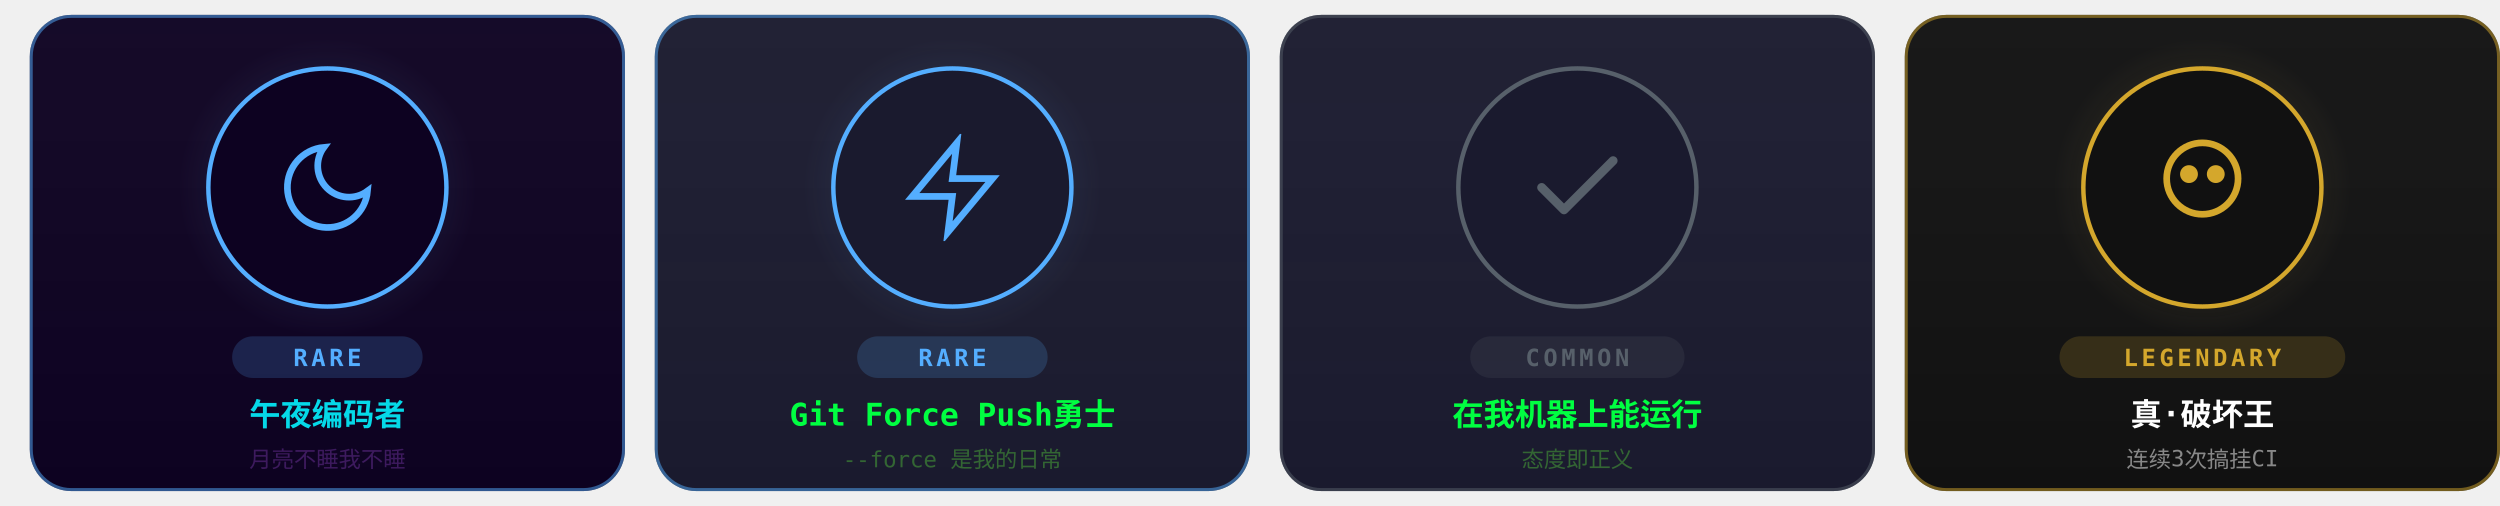
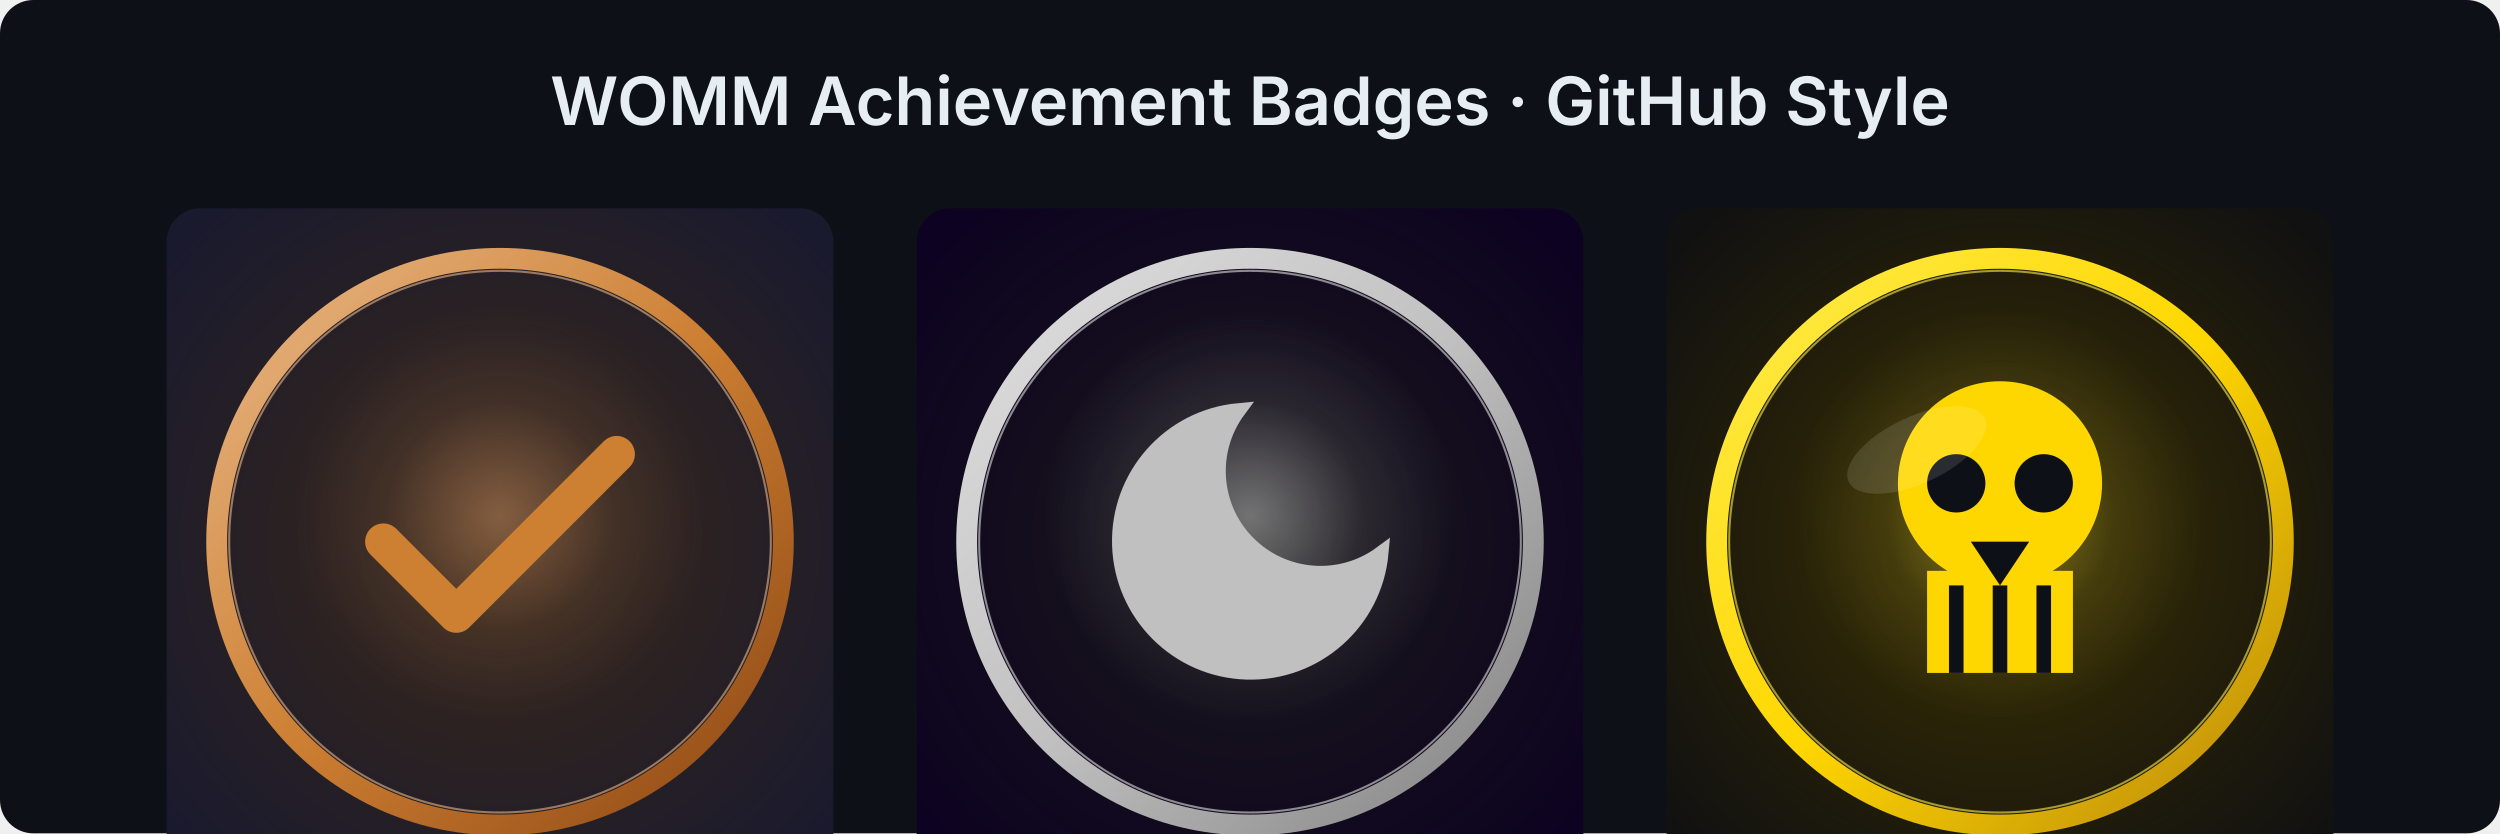
- <svg xmlns="http://www.w3.org/2000/svg" width="840" height="170" viewBox="0 0 840 170">
-   <defs>
-     <linearGradient id="bg" x1="0" y1="0" x2="0" y2="1">
-       <stop offset="0%" stop-color="#0d0221" stop-opacity="0.96" />
-       <stop offset="100%" stop-color="#0d0221" stop-opacity="1" />
-     </linearGradient>
-     <linearGradient id="bg2" x1="0" y1="0" x2="0" y2="1">
-       <stop offset="0%" stop-color="#1a1a2e" stop-opacity="0.96" />
-       <stop offset="100%" stop-color="#1a1a2e" stop-opacity="1" />
-     </linearGradient>
-     <linearGradient id="bg3" x1="0" y1="0" x2="0" y2="1">
-       <stop offset="0%" stop-color="#111111" stop-opacity="0.96" />
-       <stop offset="100%" stop-color="#111111" stop-opacity="1" />
-     </linearGradient>
-     <radialGradient id="g1" cx="50%" cy="50%" r="50%">
-       <stop offset="0%" stop-color="#79c0ff" stop-opacity="0.35" />
-       <stop offset="60%" stop-color="#79c0ff" stop-opacity="0.08" />
-       <stop offset="100%" stop-color="#79c0ff" stop-opacity="0" />
-     </radialGradient>
-     <radialGradient id="g2" cx="50%" cy="50%" r="50%">
-       <stop offset="0%" stop-color="#79c0ff" stop-opacity="0.35" />
-       <stop offset="60%" stop-color="#79c0ff" stop-opacity="0.08" />
-       <stop offset="100%" stop-color="#79c0ff" stop-opacity="0" />
-     </radialGradient>
-     <radialGradient id="g3" cx="50%" cy="50%" r="50%">
-       <stop offset="0%" stop-color="#f0d070" stop-opacity="0.35" />
-       <stop offset="60%" stop-color="#f0d070" stop-opacity="0.08" />
-       <stop offset="100%" stop-color="#f0d070" stop-opacity="0" />
-     </radialGradient>
-   </defs>
-   <g transform="translate(10, 5)">
-     <rect width="200" height="160" fill="url(#bg)" rx="14" />
-     <rect x="0.5" y="0.5" width="199" height="159" fill="none" stroke="#54aeff" stroke-width="1" rx="13.5" opacity="0.5" />
-     <circle cx="100" cy="58" r="50" fill="url(#g1)" />
-     <circle cx="100" cy="58" r="40" fill="#0d0221" stroke="#54aeff" stroke-width="1.5" />
-     <g transform="translate(82,40)" color="#54aeff">
-       <svg width="36" height="36" viewBox="0 0 24 24">
-         <path d="M21 12.79A9 9 0 1111.21 3 7 7 0 0021 12.79z" stroke="currentColor" stroke-width="1.5" fill="none" />
+ <svg xmlns="http://www.w3.org/2000/svg" width="600" height="200" viewBox="0 0 600 200">
+   <rect width="600" height="200" fill="#0d1117" rx="8" />
+   <text x="300" y="30" text-anchor="middle" fill="#e6edf3" font-family="system-ui, -apple-system, sans-serif" font-size="16" font-weight="600">WOMM Achievement Badges · GitHub Style</text>
+   <g transform="translate(40, 50)">
+     <defs>
+       <radialGradient id="bg-glow-works-on-my-machine" cx="50%" cy="50%" r="65%">
+         <stop offset="0%" stop-color="#3a2818" stop-opacity="1" />
+         <stop offset="100%" stop-color="#1a1a2e" stop-opacity="1" />
+       </radialGradient>
+       <radialGradient id="icon-glow-works-on-my-machine" cx="50%" cy="45%" r="40%">
+         <stop offset="0%" stop-color="#e0a070" stop-opacity="0.45" />
+         <stop offset="55%" stop-color="#e0a070" stop-opacity="0.10" />
+         <stop offset="100%" stop-color="#e0a070" stop-opacity="0" />
+       </radialGradient>
+       <linearGradient id="ring-works-on-my-machine" x1="0" y1="0" x2="1" y2="1">
+         <stop offset="0%" stop-color="#e8b888" />
+         <stop offset="50%" stop-color="#cd7f32" />
+         <stop offset="100%" stop-color="#8b4513" />
+       </linearGradient>
+     </defs>
+     <rect width="160" height="160" rx="8" fill="url(#bg-glow-works-on-my-machine)" />
+     <circle cx="80" cy="80" r="62" fill="url(#icon-glow-works-on-my-machine)" />
+     <g transform="translate(38,38)" color="#cd7f32">
+       <svg width="84" height="84" viewBox="0 0 24 24">
+         <path d="M20 6L9 17l-5-5" stroke="currentColor" stroke-width="2.5" stroke-linecap="round" stroke-linejoin="round" fill="none" />
      </svg>
    </g>
-     <rect x="68" y="108" width="64" height="14" rx="7" fill="#54aeff" opacity="0.18" />
-     <text x="100" y="118" fill="#54aeff" font-family="monospace" font-size="8" font-weight="bold" text-anchor="middle" letter-spacing="1.2">RARE</text>
-     <text x="100" y="138" fill="#05d9e8" font-family="monospace" font-size="10.5" font-weight="600" text-anchor="middle">午夜编码者</text>
-     <text x="100" y="152" fill="#3d1a5e" font-family="monospace" font-size="7.5" text-anchor="middle">月亮不睡我不睡</text>
+     <circle cx="80" cy="80" r="68" fill="none" stroke="url(#ring-works-on-my-machine)" stroke-width="5" />
+     <circle cx="80" cy="80" r="65" fill="none" stroke="#e8b888" stroke-width="0.5" opacity="0.6" />
+     <text x="80" y="180" text-anchor="middle" fill="#cd7f32" font-family="system-ui, -apple-system, sans-serif" font-size="11" font-weight="500">Bronze</text>
  </g>
-   <g transform="translate(220, 5)">
-     <rect width="200" height="160" fill="url(#bg2)" rx="14" />
-     <rect x="0.5" y="0.5" width="199" height="159" fill="none" stroke="#54aeff" stroke-width="1" rx="13.5" opacity="0.5" />
-     <circle cx="100" cy="58" r="50" fill="url(#g2)" />
-     <circle cx="100" cy="58" r="40" fill="#1a1a2e" stroke="#54aeff" stroke-width="1.5" />
-     <g transform="translate(82,40)" color="#54aeff">
-       <svg width="36" height="36" viewBox="0 0 24 24">
-         <polygon points="13,2 3,14 12,14 11,22 21,10 12,10" stroke="currentColor" stroke-width="1.5" fill="none" />
+   <g transform="translate(220, 50)">
+     <defs>
+       <radialGradient id="bg-glow-midnight-coder" cx="50%" cy="50%" r="65%">
+         <stop offset="0%" stop-color="#1a1a1a" stop-opacity="1" />
+         <stop offset="100%" stop-color="#0d0221" stop-opacity="1" />
+       </radialGradient>
+       <radialGradient id="icon-glow-midnight-coder" cx="50%" cy="45%" r="40%">
+         <stop offset="0%" stop-color="#e0e0e0" stop-opacity="0.45" />
+         <stop offset="55%" stop-color="#e0e0e0" stop-opacity="0.10" />
+         <stop offset="100%" stop-color="#e0e0e0" stop-opacity="0" />
+       </radialGradient>
+       <linearGradient id="ring-midnight-coder" x1="0" y1="0" x2="1" y2="1">
+         <stop offset="0%" stop-color="#e0e0e0" />
+         <stop offset="50%" stop-color="#c0c0c0" />
+         <stop offset="100%" stop-color="#808080" />
+       </linearGradient>
+     </defs>
+     <rect width="160" height="160" rx="8" fill="url(#bg-glow-midnight-coder)" />
+     <circle cx="80" cy="80" r="62" fill="url(#icon-glow-midnight-coder)" />
+     <g transform="translate(38,38)" color="#c0c0c0">
+       <svg width="84" height="84" viewBox="0 0 24 24">
+         <path d="M21 12.79A9 9 0 1111.21 3 7 7 0 0021 12.79z" fill="currentColor" stroke="currentColor" stroke-width="1" />
      </svg>
    </g>
-     <rect x="68" y="108" width="64" height="14" rx="7" fill="#54aeff" opacity="0.18" />
-     <text x="100" y="118" fill="#54aeff" font-family="monospace" font-size="8" font-weight="bold" text-anchor="middle" letter-spacing="1.2">RARE</text>
-     <text x="100" y="138" fill="#00ff41" font-family="monospace" font-size="10.5" font-weight="600" text-anchor="middle">Git Force Push勇士</text>
-     <text x="100" y="152" fill="#336633" font-family="monospace" font-size="7.5" text-anchor="middle">--force 是我的日常</text>
+     <circle cx="80" cy="80" r="68" fill="none" stroke="url(#ring-midnight-coder)" stroke-width="5" />
+     <circle cx="80" cy="80" r="65" fill="none" stroke="#e0e0e0" stroke-width="0.5" opacity="0.6" />
+     <text x="80" y="180" text-anchor="middle" fill="#c0c0c0" font-family="system-ui, -apple-system, sans-serif" font-size="11" font-weight="500">Silver</text>
  </g>
-   <g transform="translate(430, 5)">
-     <rect width="200" height="160" fill="url(#bg2)" rx="14" />
-     <rect x="0.5" y="0.5" width="199" height="159" fill="none" stroke="#57606a" stroke-width="1" rx="13.5" opacity="0.5" />
-     <circle cx="100" cy="58" r="50" fill="none" />
-     <circle cx="100" cy="58" r="40" fill="#1a1a2e" stroke="#57606a" stroke-width="1.5" />
-     <g transform="translate(82,40)" color="#57606a">
-       <svg width="36" height="36" viewBox="0 0 24 24">
-         <path d="M20 6L9 17l-5-5" stroke="currentColor" stroke-width="2" fill="none" stroke-linecap="round" stroke-linejoin="round" />
+   <g transform="translate(400, 50)">
+     <defs>
+       <radialGradient id="bg-glow-true-destroyer" cx="50%" cy="50%" r="65%">
+         <stop offset="0%" stop-color="#3a3000" stop-opacity="1" />
+         <stop offset="100%" stop-color="#111111" stop-opacity="1" />
+       </radialGradient>
+       <radialGradient id="icon-glow-true-destroyer" cx="50%" cy="45%" r="40%">
+         <stop offset="0%" stop-color="#ffed4e" stop-opacity="0.45" />
+         <stop offset="55%" stop-color="#ffed4e" stop-opacity="0.10" />
+         <stop offset="100%" stop-color="#ffed4e" stop-opacity="0" />
+       </radialGradient>
+       <linearGradient id="ring-true-destroyer" x1="0" y1="0" x2="1" y2="1">
+         <stop offset="0%" stop-color="#ffed4e" />
+         <stop offset="50%" stop-color="#ffd700" />
+         <stop offset="100%" stop-color="#b8860b" />
+       </linearGradient>
+     </defs>
+     <rect width="160" height="160" rx="8" fill="url(#bg-glow-true-destroyer)" />
+     <circle cx="80" cy="80" r="62" fill="url(#icon-glow-true-destroyer)" />
+     <g transform="translate(38,38)" color="#ffd700">
+       <svg width="84" height="84" viewBox="0 0 24 24">
+         <circle cx="12" cy="8" r="7" fill="currentColor" />
+         <rect x="7" y="14" width="10" height="7" fill="currentColor" />
+         <line x1="9" y1="15" x2="9" y2="21" stroke="#0d1117" stroke-width="1" />
+         <line x1="12" y1="15" x2="12" y2="21" stroke="#0d1117" stroke-width="1" />
+         <line x1="15" y1="15" x2="15" y2="21" stroke="#0d1117" stroke-width="1" />
+         <circle cx="9" cy="8" r="2" fill="#0d1117" />
+         <circle cx="15" cy="8" r="2" fill="#0d1117" />
+         <polygon points="10,12 14,12 12,15" fill="#0d1117" />
      </svg>
    </g>
-     <rect x="64" y="108" width="72" height="14" rx="7" fill="#57606a" opacity="0.18" />
-     <text x="100" y="118" fill="#57606a" font-family="monospace" font-size="8" font-weight="bold" text-anchor="middle" letter-spacing="1.2">COMMON</text>
-     <text x="100" y="138" fill="#00ff41" font-family="monospace" font-size="10.5" font-weight="600" text-anchor="middle">在我机器上能运行</text>
-     <text x="100" y="152" fill="#336633" font-family="monospace" font-size="7.5" text-anchor="middle">态度即正义</text>
-   </g>
-   <g transform="translate(640, 5)">
-     <rect width="200" height="160" fill="url(#bg3)" rx="14" />
-     <rect x="0.5" y="0.5" width="199" height="159" fill="none" stroke="#d4a72c" stroke-width="1" rx="13.5" opacity="0.5" />
-     <circle cx="100" cy="58" r="50" fill="url(#g3)" />
-     <circle cx="100" cy="58" r="40" fill="#111111" stroke="#d4a72c" stroke-width="1.5" />
-     <g transform="translate(82,40)" color="#d4a72c">
-       <svg width="36" height="36" viewBox="0 0 24 24">
-         <circle cx="12" cy="10" r="8" stroke="currentColor" stroke-width="1.5" fill="none" />
-         <circle cx="9" cy="9" r="2" fill="currentColor" />
-         <circle cx="15" cy="9" r="2" fill="currentColor" />
-       </svg>
-     </g>
-     <rect x="52" y="108" width="96" height="14" rx="7" fill="#d4a72c" opacity="0.18" />
-     <text x="100" y="118" fill="#d4a72c" font-family="monospace" font-size="8" font-weight="bold" text-anchor="middle" letter-spacing="1.2">LEGENDARY</text>
-     <text x="100" y="138" fill="#ffffff" font-family="monospace" font-size="10.5" font-weight="600" text-anchor="middle">真·破坏王</text>
-     <text x="100" y="152" fill="#888888" font-family="monospace" font-size="7.5" text-anchor="middle">连续3次搞挂CI</text>
+     <circle cx="80" cy="80" r="68" fill="none" stroke="url(#ring-true-destroyer)" stroke-width="5" />
+     <circle cx="80" cy="80" r="65" fill="none" stroke="#ffed4e" stroke-width="0.5" opacity="0.6" />
+     <ellipse cx="60" cy="58" rx="18" ry="8" fill="#ffffff" opacity="0.12" transform="rotate(-25 60 58)" />
+     <text x="80" y="180" text-anchor="middle" fill="#ffd700" font-family="system-ui, -apple-system, sans-serif" font-size="11" font-weight="500">Gold</text>
  </g>
</svg>
